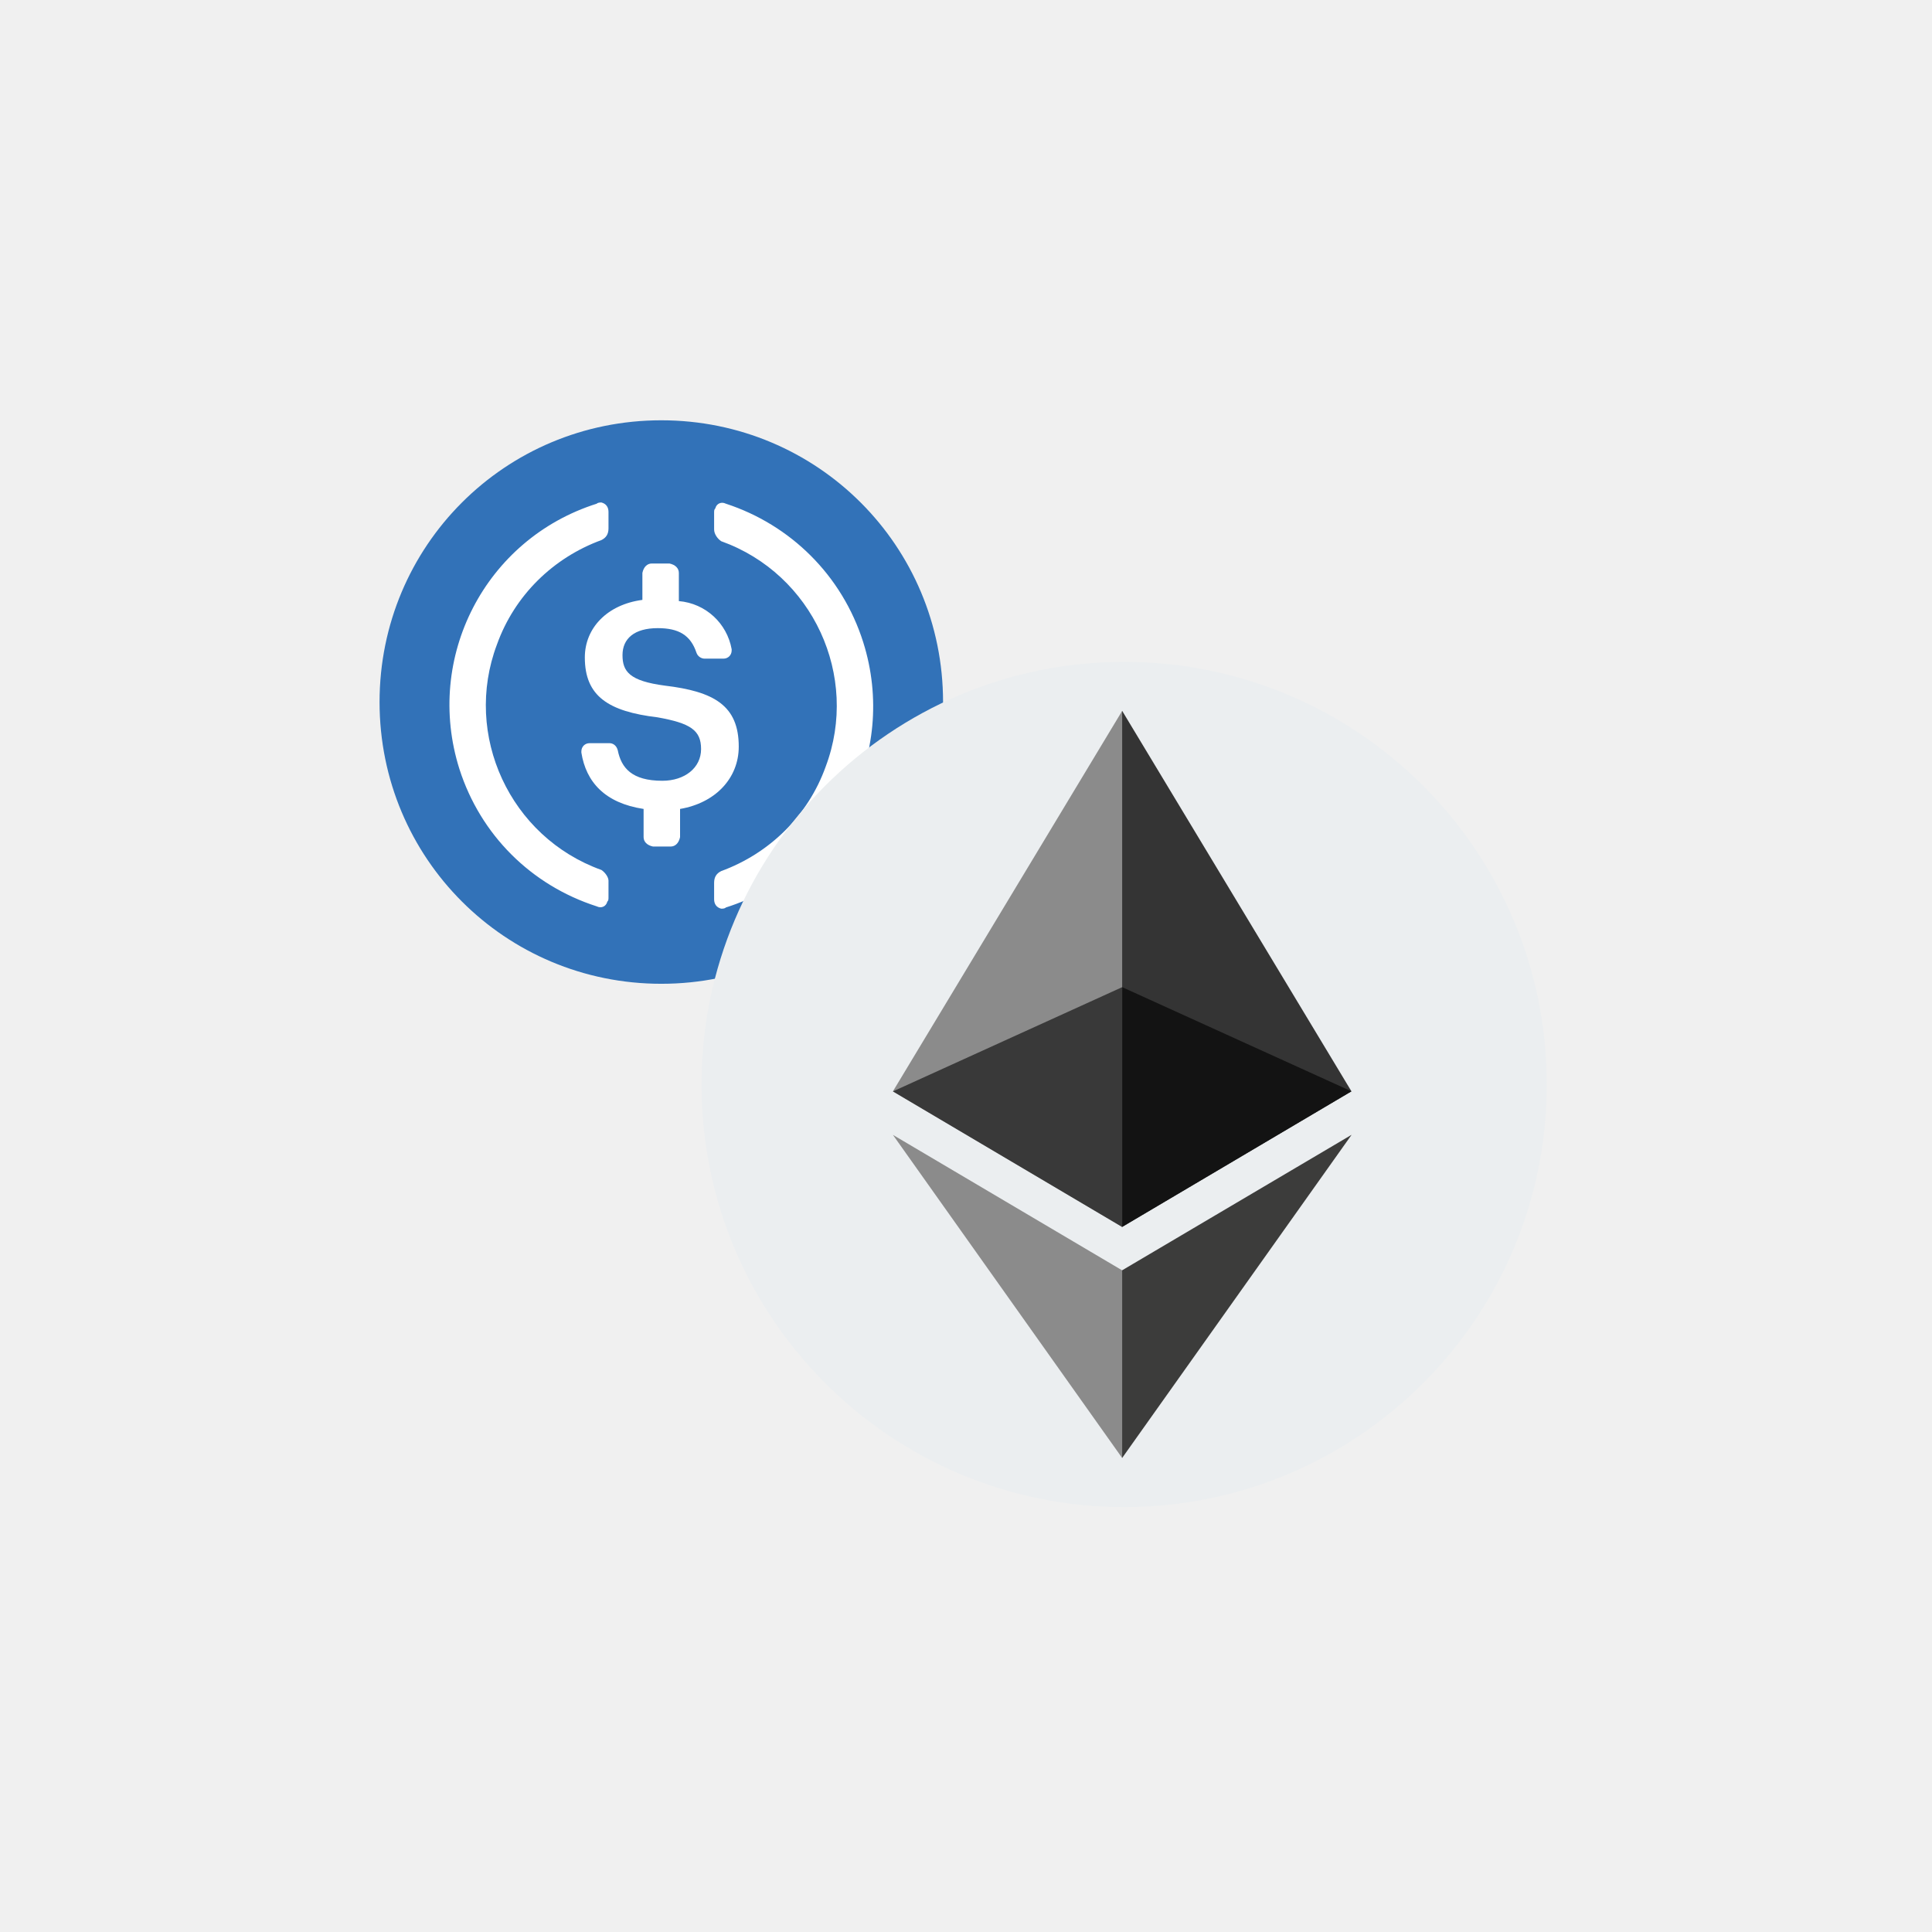
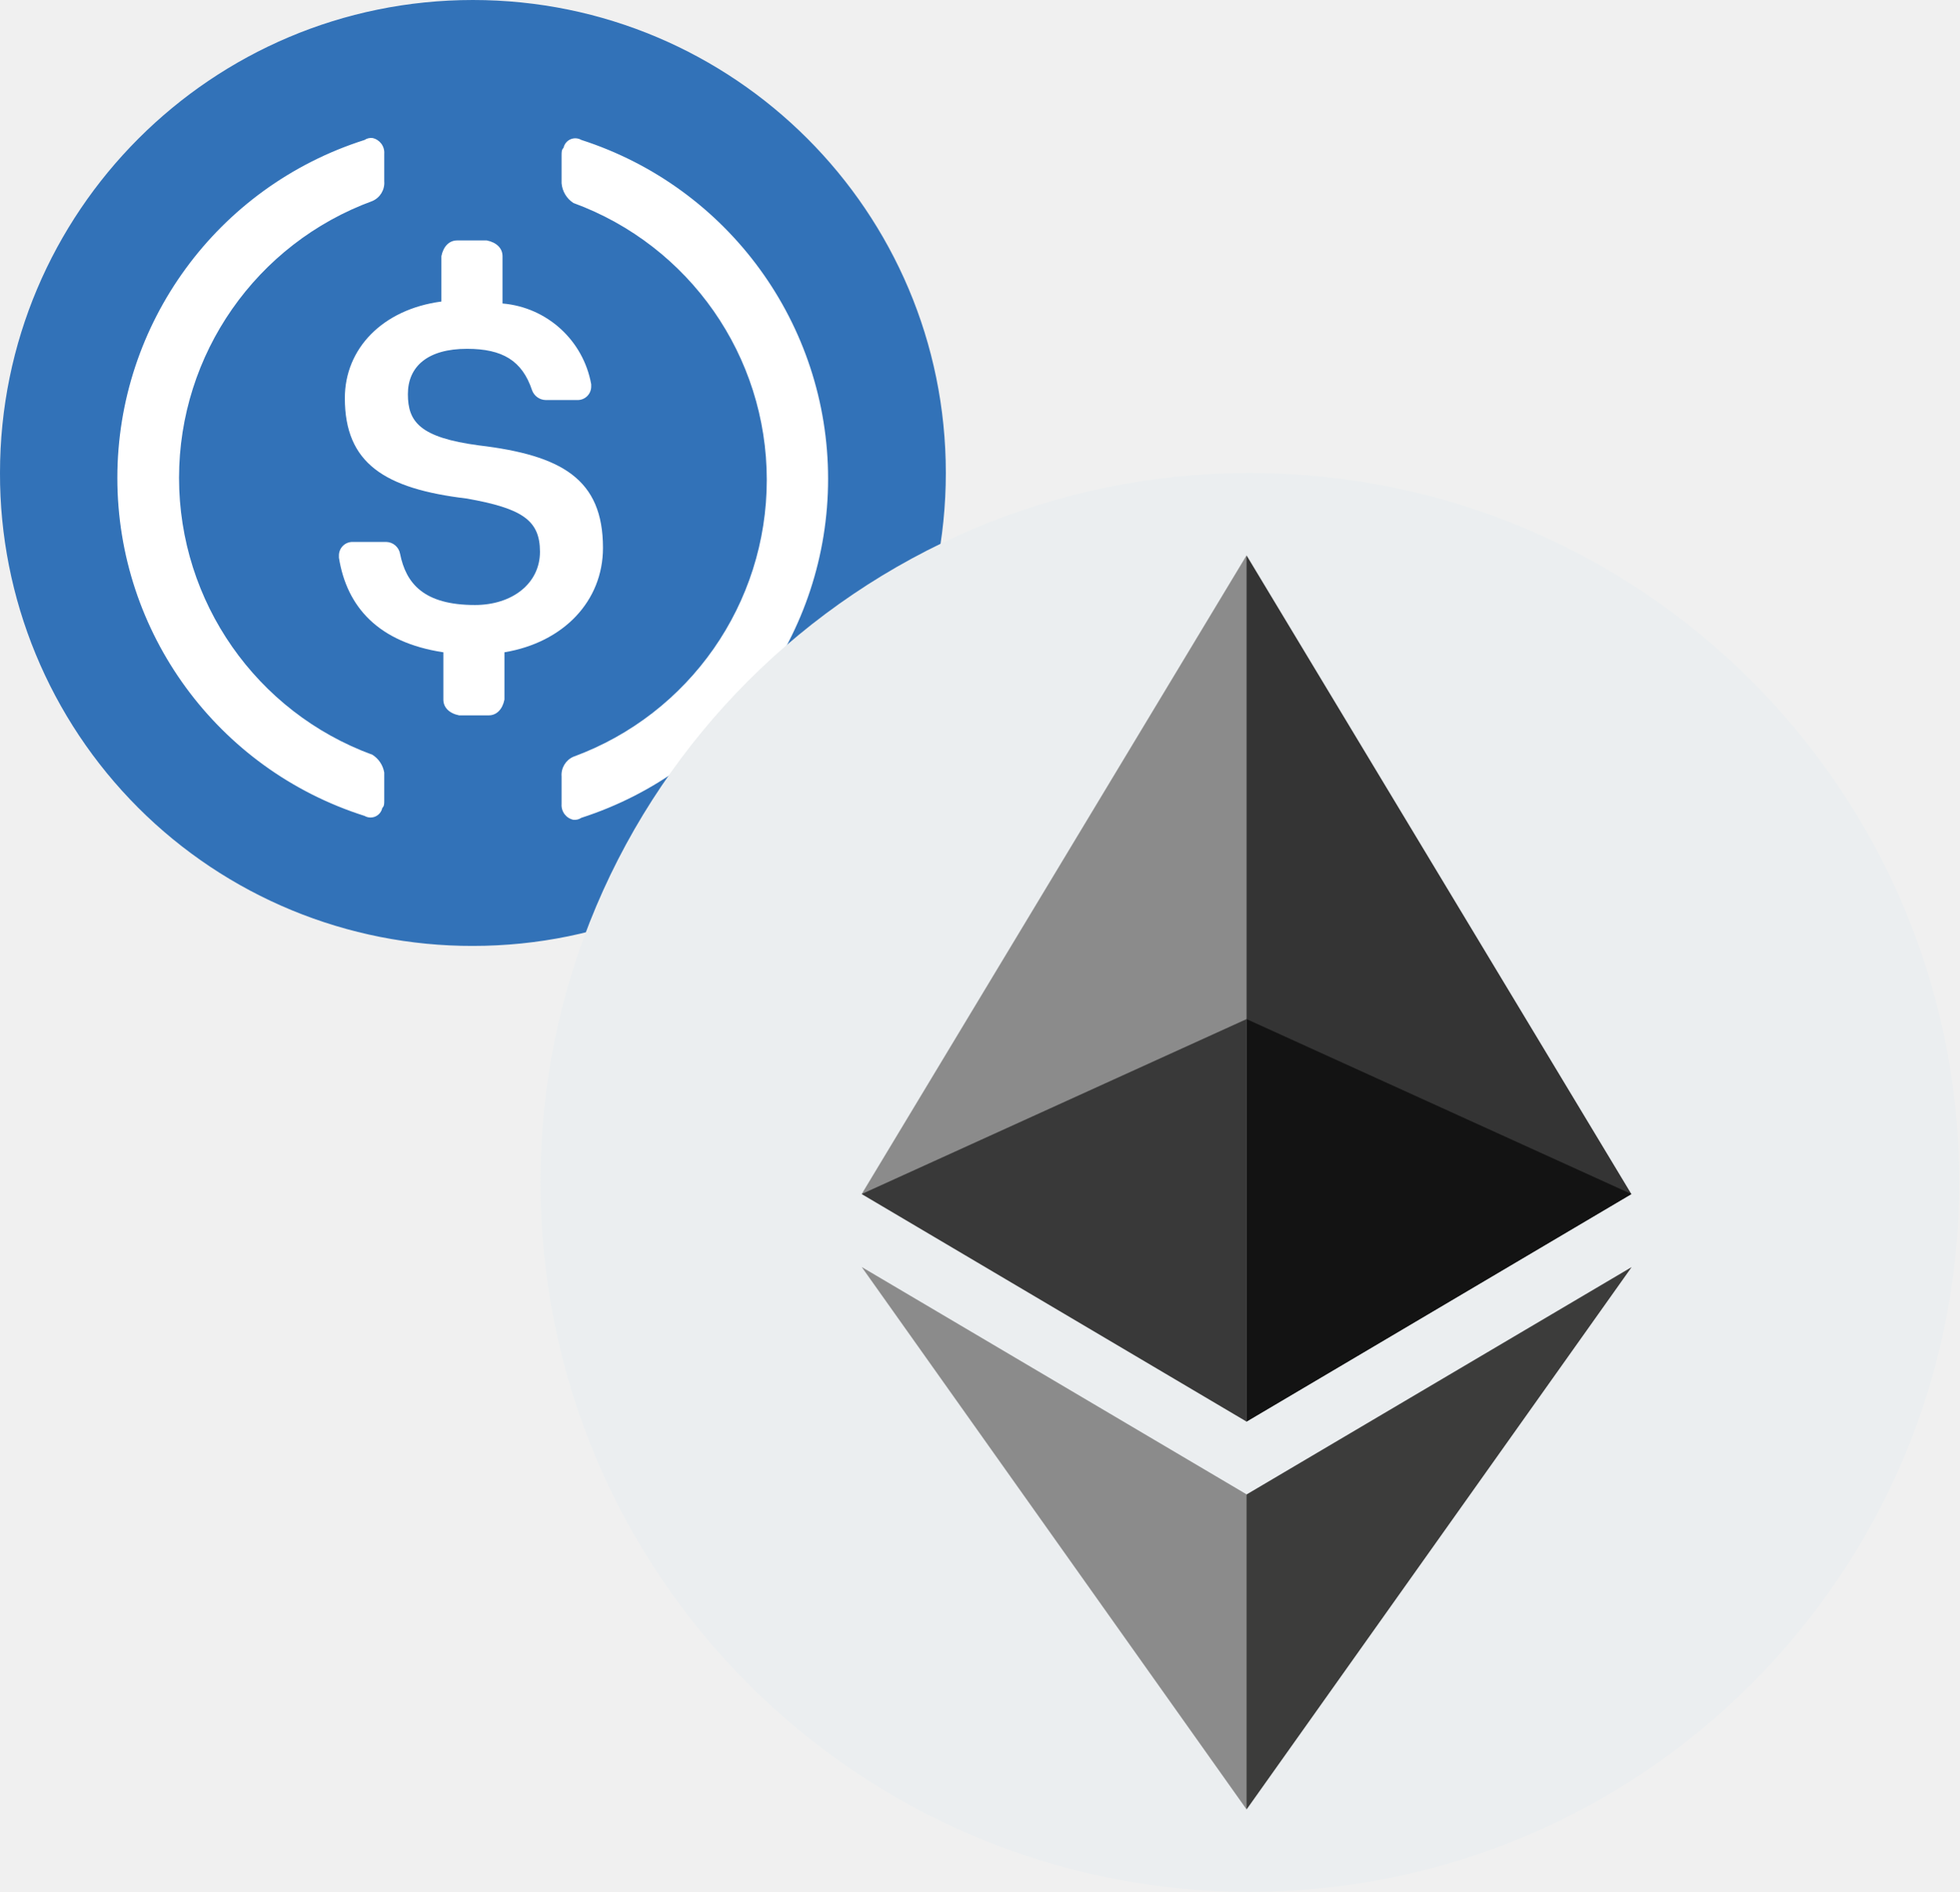
- <svg xmlns="http://www.w3.org/2000/svg" version="1.1" id="레이어_1" x="0px" y="0px" viewBox="0 0 240 240" style="enable-background:new 0 0 240 240;" xml:space="preserve">
-   <style type="text/css">
- 	.st0{fill:#3272B8;}
- 	.st1{fill:#FFFFFF;}
- 	.st2{fill:#EBEEF0;}
- 	.st3{fill:#343434;}
- 	.st4{fill:#8B8B8B;}
- 	.st5{fill:#3C3C3B;}
- 	.st6{fill:#131313;}
- 	.st7{fill:#393939;}
- </style>
-   <g>
-     <g>
-       <path class="st0" d="M82.15,122.21c19.4,0,35-15.6,35-35s-15.6-35-35-35s-35,15.6-35,35S62.75,122.21,82.15,122.21z" />
-       <path class="st1" d="M91.77,92.75c0-5.1-3.06-6.85-9.19-7.58c-4.38-0.58-5.25-1.75-5.25-3.79c0-2.04,1.46-3.35,4.38-3.35    c2.62,0,4.08,0.88,4.81,3.06c0.15,0.44,0.58,0.73,1.02,0.73h2.33c0.58,0,1.02-0.44,1.02-1.02v-0.15    c-0.58-3.21-3.21-5.69-6.56-5.98v-3.5c0-0.58-0.44-1.02-1.17-1.17h-2.19c-0.58,0-1.02,0.44-1.17,1.17v3.35    c-4.38,0.58-7.15,3.5-7.15,7.15c0,4.81,2.92,6.71,9.04,7.44c4.08,0.73,5.4,1.6,5.4,3.94s-2.04,3.94-4.81,3.94    c-3.79,0-5.1-1.6-5.54-3.79c-0.15-0.58-0.58-0.88-1.02-0.88h-2.48c-0.58,0-1.02,0.44-1.02,1.02v0.15c0.58,3.65,2.92,6.27,7.73,7    v3.5c0,0.58,0.44,1.02,1.17,1.17h2.19c0.58,0,1.02-0.44,1.17-1.17v-3.5C88.85,99.75,91.77,96.69,91.77,92.75L91.77,92.75z" />
-       <path class="st1" d="M74.71,108.07c-11.37-4.08-17.21-16.77-12.98-28c2.19-6.12,7-10.79,12.98-12.98    c0.58-0.29,0.88-0.73,0.88-1.46v-2.04c0-0.58-0.29-1.02-0.88-1.17c-0.15,0-0.44,0-0.58,0.15c-13.85,4.38-21.44,19.1-17.06,32.96    c2.62,8.17,8.9,14.44,17.06,17.06c0.58,0.29,1.17,0,1.31-0.58c0.15-0.15,0.15-0.29,0.15-0.58v-2.04    C75.58,108.94,75.15,108.36,74.71,108.07z M90.17,62.57c-0.58-0.29-1.17,0-1.31,0.58c-0.15,0.15-0.15,0.29-0.15,0.58v2.04    c0,0.58,0.44,1.17,0.88,1.46c11.38,4.08,17.21,16.77,12.98,28c-2.19,6.12-7,10.79-12.98,12.98c-0.58,0.29-0.88,0.73-0.88,1.46    v2.04c0,0.58,0.29,1.02,0.88,1.17c0.15,0,0.44,0,0.58-0.15c13.85-4.38,21.44-19.1,17.06-32.96    C104.6,71.46,98.19,65.19,90.17,62.57L90.17,62.57z" />
-     </g>
-     <g id="그룹_891_1_" transform="translate(-1279.414 260.586)">
-       <circle id="타원_17-2_2_" class="st2" cx="1419.06" cy="-125.87" r="52.5" />
-       <g id="Ethereum-Logo.wine-2_2_" transform="translate(1471.265 -549.518)">
-         <path id="패스_504-2_2_" class="st3" d="M-53.07,440.72l0.62,0.62l28.48-16.84l-28.48-47.26l-0.62,2.11V440.72z" />
-         <path id="패스_505-2_2_" class="st4" d="M-52.45,441.34v-64.1l-28.48,47.26L-52.45,441.34z" />
-         <path id="패스_506-2_2_" class="st5" d="M-52.8,469.02l0.35,1.02l28.5-40.14l-28.5,16.83l-0.35,0.43L-52.8,469.02z" />
-         <path id="패스_507-2_2_" class="st4" d="M-80.93,429.91l28.48,40.14v-23.31L-80.93,429.91z" />
-         <path id="패스_508-2_2_" class="st6" d="M-52.45,411.56v29.78l28.48-16.84L-52.45,411.56z" />
-         <path id="패스_509-2_2_" class="st7" d="M-52.45,411.56l-28.48,12.95l28.48,16.84V411.56z" />
-       </g>
+ <svg xmlns="http://www.w3.org/2000/svg" width="145" height="140" viewBox="0 0 145 140">
+   <g id="그룹_906" data-name="그룹 906" transform="translate(-2203 -955)">
+     <path id="패스_510" data-name="패스 510" d="M87.167,125.722a35,35,0,1,0-35-35A34.916,34.916,0,0,0,87.167,125.722Z" transform="translate(2150.833 899.278)" fill="#3272b8" />
+     <path id="패스_511" data-name="패스 511" d="M96.792,96.264c0-5.1-3.063-6.854-9.188-7.583-4.375-.584-5.25-1.75-5.25-3.792s1.459-3.354,4.375-3.354c2.625,0,4.084.875,4.813,3.062a1.1,1.1,0,0,0,1.021.729H94.9a1,1,0,0,0,1.021-1.02V84.16a7.286,7.286,0,0,0-6.563-5.979v-3.5c0-.584-.437-1.021-1.166-1.167H86c-.583,0-1.021.437-1.167,1.167v3.354c-4.375.583-7.145,3.5-7.145,7.146,0,4.812,2.916,6.708,9.041,7.437,4.084.729,5.4,1.6,5.4,3.938s-2.042,3.937-4.812,3.937c-3.792,0-5.105-1.6-5.542-3.792a1.065,1.065,0,0,0-1.021-.875H78.271a1,1,0,0,0-1.021,1.021v.146c.583,3.646,2.917,6.271,7.729,7v3.5c0,.583.438,1.021,1.167,1.167h2.187c.584,0,1.021-.438,1.167-1.167v-3.5c4.375-.729,7.292-3.792,7.292-7.729Z" transform="translate(2150.833 899.278)" fill="#fff" />
+     <path id="패스_512" data-name="패스 512" d="M79.729,111.576a21.823,21.823,0,0,1,0-40.979,1.462,1.462,0,0,0,.875-1.458V67.1a1.107,1.107,0,0,0-.875-1.166.88.88,0,0,0-.583.145,26.243,26.243,0,0,0,0,50.021.886.886,0,0,0,1.312-.583c.146-.146.146-.292.146-.583v-2.042A1.941,1.941,0,0,0,79.729,111.576Zm15.459-45.5a.887.887,0,0,0-1.313.584c-.146.146-.146.291-.146.583v2.042a1.936,1.936,0,0,0,.875,1.458,21.823,21.823,0,0,1,0,40.979,1.465,1.465,0,0,0-.875,1.459v2.041a1.109,1.109,0,0,0,.875,1.167.878.878,0,0,0,.584-.146,26.356,26.356,0,0,0,0-50.167Z" transform="translate(2150.833 899.278)" fill="#fff" />
+     <circle id="타원_17-2" data-name="타원 17-2" cx="52.5" cy="52.5" r="52.5" transform="translate(2243 990)" fill="#ebeef0" />
+     <g id="Ethereum-Logo.wine-2" transform="translate(2150.833 904.278)">
+       <path id="패스_504-2" data-name="패스 504-2" d="M143.8,155.3l.622.621,28.482-16.836L144.425,91.824l-.622,2.115Z" fill="#343434" />
+       <path id="패스_505-2" data-name="패스 505-2" d="M144.425,155.919v-64.1l-28.482,47.259Z" fill="#8b8b8b" />
+       <path id="패스_506-2" data-name="패스 506-2" d="M144.074,183.6l.351,1.025,28.5-40.136-28.5,16.827-.351.428Z" fill="#3c3c3b" />
+       <path id="패스_507-2" data-name="패스 507-2" d="M115.943,144.485l28.482,40.137V161.307Z" fill="#8b8b8b" />
+       <path id="패스_508-2" data-name="패스 508-2" d="M144.425,126.138v29.781l28.482-16.836Z" fill="#131313" />
+       <path id="패스_509-2" data-name="패스 509-2" d="M144.425,126.138l-28.482,12.945,28.482,16.836Z" fill="#393939" />
    </g>
  </g>
</svg>
